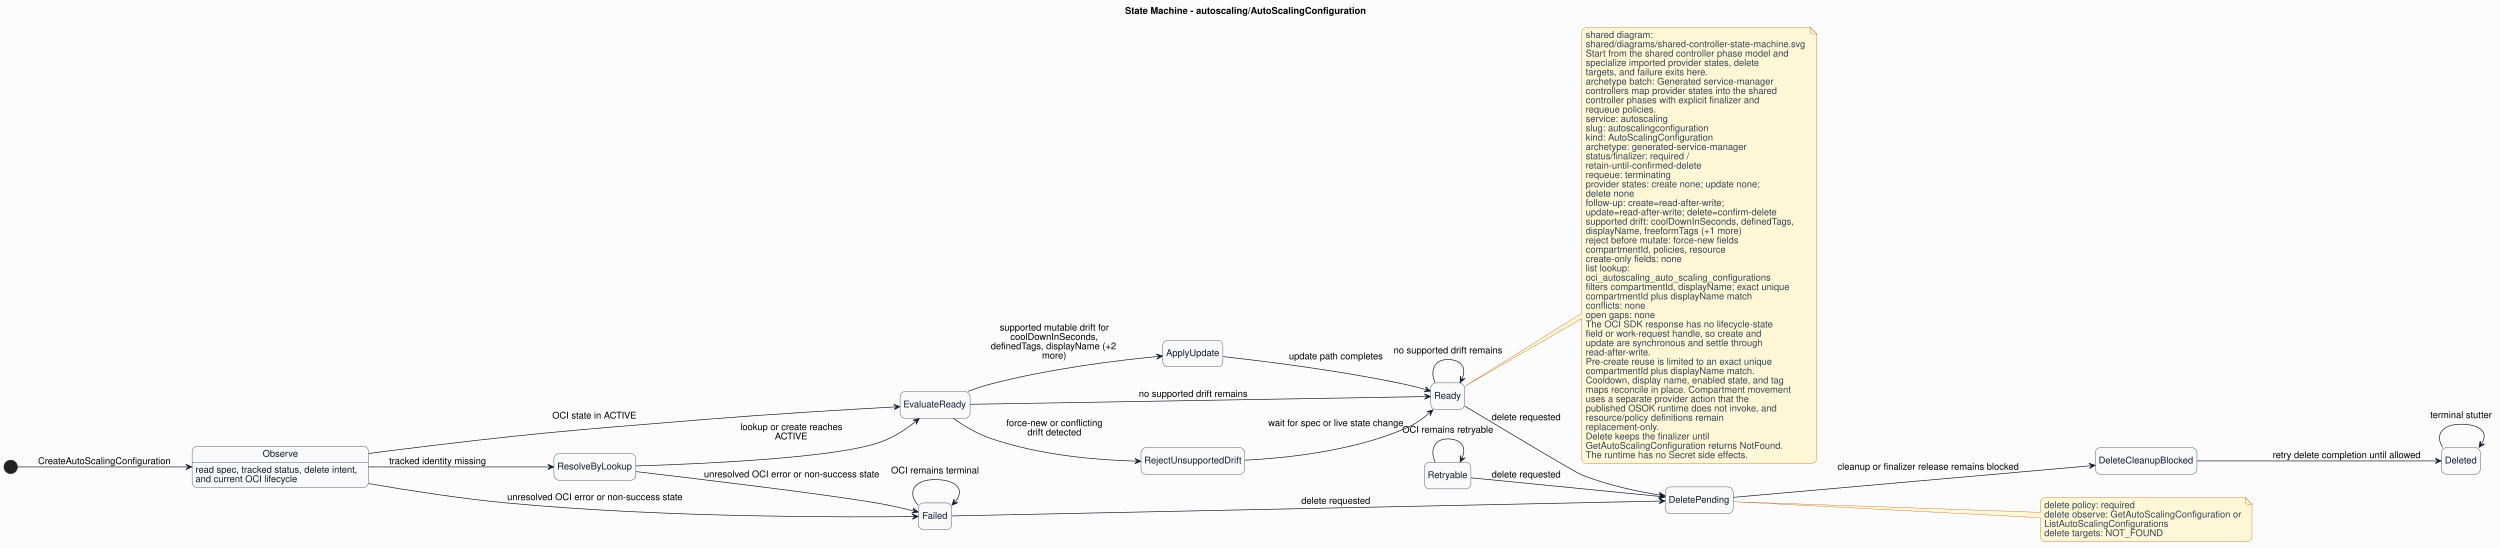
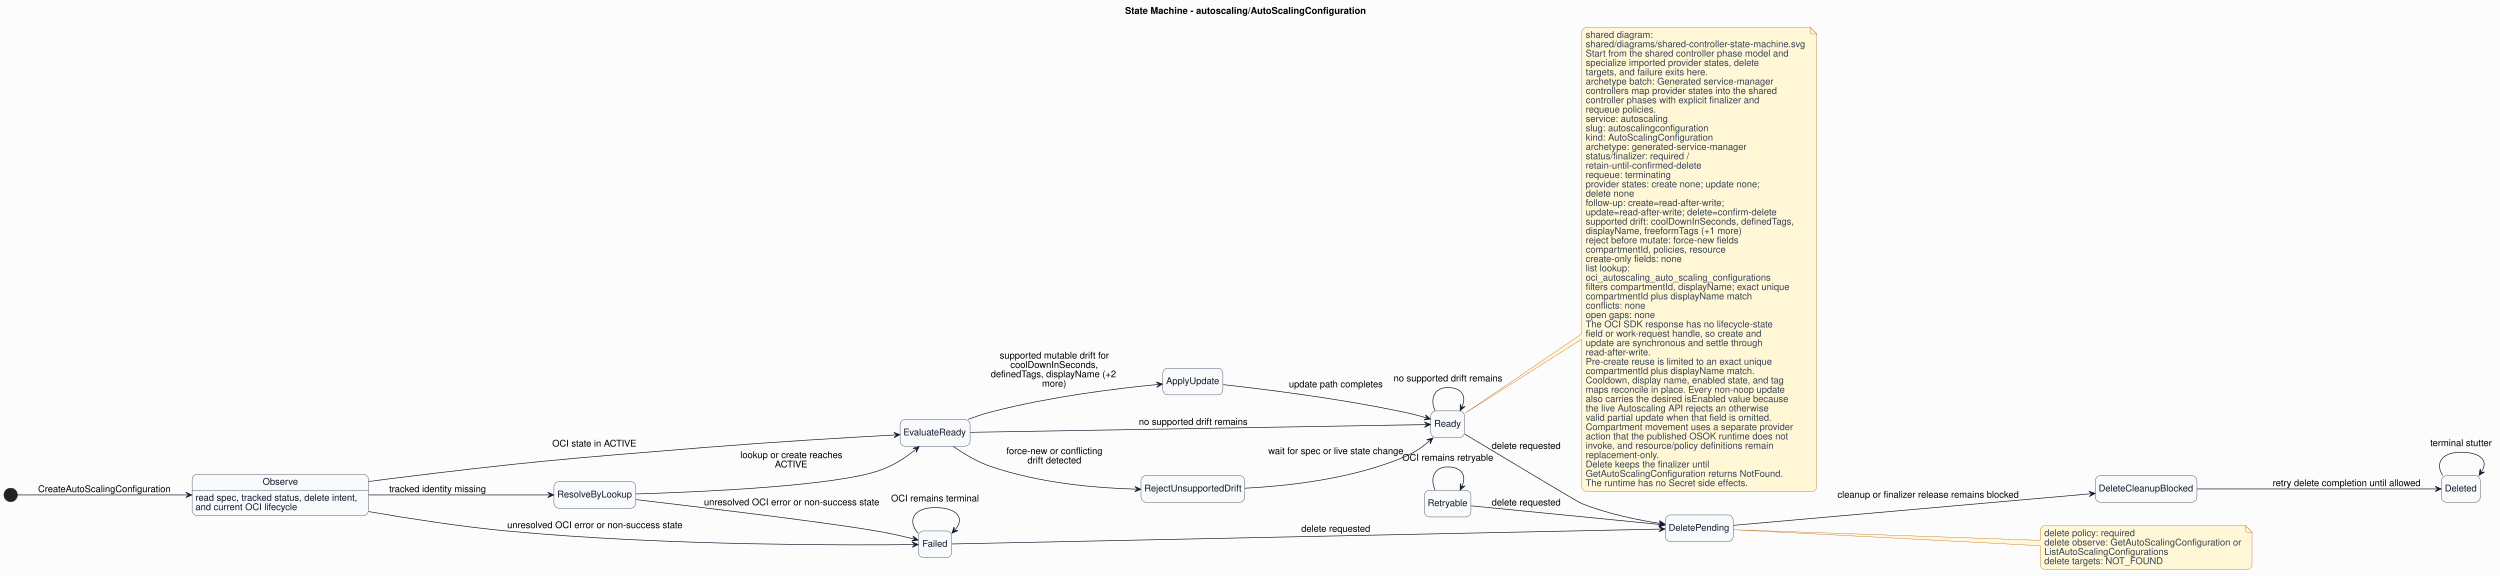
- <svg xmlns="http://www.w3.org/2000/svg" contentStyleType="text/css" data-diagram-type="STATE" height="821px" preserveAspectRatio="none" style="width:3748px;height:821px;background:#FCFCFD;" version="1.1" viewBox="0 0 3748 821" width="3748px" zoomAndPan="magnify">
+ <svg xmlns="http://www.w3.org/2000/svg" contentStyleType="text/css" data-diagram-type="STATE" height="863px" preserveAspectRatio="none" style="width:3748px;height:863px;background:#FCFCFD;" version="1.1" viewBox="0 0 3748 863" width="3748px" zoomAndPan="magnify">
  <defs />
  <g>
-     <rect fill="#FCFCFD" height="821" style="stroke:none;stroke-width:1;" width="3748" x="0" y="0" />
+     <rect fill="#FCFCFD" height="863" style="stroke:none;stroke-width:1;" width="3748" x="0" y="0" />
    <g class="title" data-source-line="10">
      <text fill="#000000" font-family="Helvetica" font-size="14" font-weight="bold" lengthAdjust="spacing" textLength="361.69" x="1686.628" y="20.78">State Machine - autoscaling/AutoScalingConfiguration</text>
    </g>
    <g class="entity" data-qualified-name="observe" id="ent0002">
-       <rect fill="#F8FAFC" height="62" rx="8" ry="8" style="stroke:#0F172A;stroke-width:0.5;" width="264.364" x="288" y="669" />
-       <line style="stroke:#0F172A;stroke-width:0.5;" x1="288" x2="552.364" y1="693" y2="693" />
-       <text fill="#0F172A" font-family="Helvetica" font-size="14" lengthAdjust="spacing" textLength="52.91" x="393.727" y="684.78">Observe</text>
-       <text fill="#0F172A" font-family="Helvetica" font-size="14" lengthAdjust="spacing" textLength="244.364" x="293" y="708.78">read spec, tracked status, delete intent,</text>
-       <text fill="#0F172A" font-family="Helvetica" font-size="14" lengthAdjust="spacing" textLength="153.282" x="293" y="722.78">and current OCI lifecycle</text>
-     </g>
-     <rect fill="#F8FAFC" height="40" rx="8" ry="8" style="stroke:#0F172A;stroke-width:0.5;" width="104.951" x="1349.36" y="587" />
-     <text fill="#0F172A" font-family="Helvetica" font-size="14" lengthAdjust="spacing" textLength="94.951" x="1354.36" y="610.78">EvaluateReady</text>
-     <rect fill="#F8FAFC" height="40" rx="8" ry="8" style="stroke:#0F172A;stroke-width:0.5;" width="50.469" x="2145.04" y="574" />
-     <text fill="#0F172A" font-family="Helvetica" font-size="14" lengthAdjust="spacing" textLength="40.469" x="2150.04" y="597.78">Ready</text>
-     <rect fill="#F8FAFC" height="40" rx="8" ry="8" style="stroke:#0F172A;stroke-width:0.5;" width="69.917" x="2135.32" y="693" />
-     <text fill="#0F172A" font-family="Helvetica" font-size="14" lengthAdjust="spacing" textLength="59.917" x="2140.32" y="716.78">Retryable</text>
-     <rect fill="#F8FAFC" height="40" rx="8" ry="8" style="stroke:#0F172A;stroke-width:0.5;" width="50" x="1376.84" y="754" />
-     <text fill="#0F172A" font-family="Helvetica" font-size="14" lengthAdjust="spacing" textLength="38.131" x="1382.775" y="777.78">Failed</text>
-     <rect fill="#F8FAFC" height="40" rx="8" ry="8" style="stroke:#0F172A;stroke-width:0.5;" width="122.848" x="830.44" y="680" />
-     <text fill="#0F172A" font-family="Helvetica" font-size="14" lengthAdjust="spacing" textLength="112.848" x="835.44" y="703.78">ResolveByLookup</text>
-     <rect fill="#F8FAFC" height="40" rx="8" ry="8" style="stroke:#0F172A;stroke-width:0.5;" width="155.51" x="1710.56" y="671" />
-     <text fill="#0F172A" font-family="Helvetica" font-size="14" lengthAdjust="spacing" textLength="145.51" x="1715.56" y="694.78">RejectUnsupportedDrift</text>
-     <rect fill="#F8FAFC" height="40" rx="8" ry="8" style="stroke:#0F172A;stroke-width:0.5;" width="90.165" x="1743.23" y="510" />
-     <text fill="#0F172A" font-family="Helvetica" font-size="14" lengthAdjust="spacing" textLength="80.165" x="1748.23" y="533.78">ApplyUpdate</text>
-     <rect fill="#F8FAFC" height="40" rx="8" ry="8" style="stroke:#0F172A;stroke-width:0.5;" width="101.848" x="2496.55" y="730" />
-     <text fill="#0F172A" font-family="Helvetica" font-size="14" lengthAdjust="spacing" textLength="91.848" x="2501.55" y="753.78">DeletePending</text>
-     <rect fill="#F8FAFC" height="40" rx="8" ry="8" style="stroke:#0F172A;stroke-width:0.5;" width="58.255" x="3660.23" y="671" />
-     <text fill="#0F172A" font-family="Helvetica" font-size="14" lengthAdjust="spacing" textLength="48.255" x="3665.23" y="694.78">Deleted</text>
-     <rect fill="#F8FAFC" height="40" rx="8" ry="8" style="stroke:#0F172A;stroke-width:0.5;" width="152.427" x="3141.26" y="671" />
-     <text fill="#0F172A" font-family="Helvetica" font-size="14" lengthAdjust="spacing" textLength="142.427" x="3146.26" y="694.78">DeleteCleanupBlocked</text>
+       <rect fill="#F8FAFC" height="62" rx="8" ry="8" style="stroke:#0F172A;stroke-width:0.5;" width="264.364" x="288" y="711" />
+       <line style="stroke:#0F172A;stroke-width:0.5;" x1="288" x2="552.364" y1="735" y2="735" />
+       <text fill="#0F172A" font-family="Helvetica" font-size="14" lengthAdjust="spacing" textLength="52.91" x="393.727" y="726.78">Observe</text>
+       <text fill="#0F172A" font-family="Helvetica" font-size="14" lengthAdjust="spacing" textLength="244.364" x="293" y="750.78">read spec, tracked status, delete intent,</text>
+       <text fill="#0F172A" font-family="Helvetica" font-size="14" lengthAdjust="spacing" textLength="153.282" x="293" y="764.78">and current OCI lifecycle</text>
+     </g>
+     <rect fill="#F8FAFC" height="40" rx="8" ry="8" style="stroke:#0F172A;stroke-width:0.5;" width="104.951" x="1349.36" y="629" />
+     <text fill="#0F172A" font-family="Helvetica" font-size="14" lengthAdjust="spacing" textLength="94.951" x="1354.36" y="652.78">EvaluateReady</text>
+     <rect fill="#F8FAFC" height="40" rx="8" ry="8" style="stroke:#0F172A;stroke-width:0.5;" width="50.469" x="2145.04" y="616" />
+     <text fill="#0F172A" font-family="Helvetica" font-size="14" lengthAdjust="spacing" textLength="40.469" x="2150.04" y="639.78">Ready</text>
+     <rect fill="#F8FAFC" height="40" rx="8" ry="8" style="stroke:#0F172A;stroke-width:0.5;" width="69.917" x="2135.32" y="735" />
+     <text fill="#0F172A" font-family="Helvetica" font-size="14" lengthAdjust="spacing" textLength="59.917" x="2140.32" y="758.78">Retryable</text>
+     <rect fill="#F8FAFC" height="40" rx="8" ry="8" style="stroke:#0F172A;stroke-width:0.5;" width="50" x="1376.84" y="796" />
+     <text fill="#0F172A" font-family="Helvetica" font-size="14" lengthAdjust="spacing" textLength="38.131" x="1382.775" y="819.78">Failed</text>
+     <rect fill="#F8FAFC" height="40" rx="8" ry="8" style="stroke:#0F172A;stroke-width:0.5;" width="122.848" x="830.44" y="722" />
+     <text fill="#0F172A" font-family="Helvetica" font-size="14" lengthAdjust="spacing" textLength="112.848" x="835.44" y="745.78">ResolveByLookup</text>
+     <rect fill="#F8FAFC" height="40" rx="8" ry="8" style="stroke:#0F172A;stroke-width:0.5;" width="155.51" x="1710.56" y="713" />
+     <text fill="#0F172A" font-family="Helvetica" font-size="14" lengthAdjust="spacing" textLength="145.51" x="1715.56" y="736.78">RejectUnsupportedDrift</text>
+     <rect fill="#F8FAFC" height="40" rx="8" ry="8" style="stroke:#0F172A;stroke-width:0.5;" width="90.165" x="1743.23" y="552" />
+     <text fill="#0F172A" font-family="Helvetica" font-size="14" lengthAdjust="spacing" textLength="80.165" x="1748.23" y="575.78">ApplyUpdate</text>
+     <rect fill="#F8FAFC" height="40" rx="8" ry="8" style="stroke:#0F172A;stroke-width:0.5;" width="101.848" x="2496.55" y="772" />
+     <text fill="#0F172A" font-family="Helvetica" font-size="14" lengthAdjust="spacing" textLength="91.848" x="2501.55" y="795.78">DeletePending</text>
+     <rect fill="#F8FAFC" height="40" rx="8" ry="8" style="stroke:#0F172A;stroke-width:0.5;" width="58.255" x="3660.23" y="713" />
+     <text fill="#0F172A" font-family="Helvetica" font-size="14" lengthAdjust="spacing" textLength="48.255" x="3665.23" y="736.78">Deleted</text>
+     <rect fill="#F8FAFC" height="40" rx="8" ry="8" style="stroke:#0F172A;stroke-width:0.5;" width="152.427" x="3141.26" y="713" />
+     <text fill="#0F172A" font-family="Helvetica" font-size="14" lengthAdjust="spacing" textLength="142.427" x="3146.26" y="736.78">DeleteCleanupBlocked</text>
    <g class="start_entity" data-qualified-name=".start." data-source-line="32" id="ent0002">
-       <ellipse cx="16" cy="700" fill="#222222" rx="10" ry="10" style="stroke:#222222;stroke-width:1;" />
+       <ellipse cx="16" cy="742" fill="#222222" rx="10" ry="10" style="stroke:#222222;stroke-width:1;" />
    </g>
    <g class="entity" data-qualified-name="GMN2" data-source-line="53" id="ent0003">
-       <path d="M2371.23,49 L2371.23,469.79 L2195.89,579.17 L2371.23,477.79 L2371.23,687 A8,8 0 0 0 2379.23,695 L2715.711,695 A8,8 0 0 0 2723.711,687 L2723.711,51 L2713.711,41 L2379.23,41 A8,8 0 0 0 2371.23,49" fill="#FFF7D6" style="stroke:#B45309;stroke-width:0.5;" />
+       <path d="M2371.23,49 L2371.23,500.62 L2195.89,619.79 L2371.23,508.62 L2371.23,729 A8,8 0 0 0 2379.23,737 L2715.711,737 A8,8 0 0 0 2723.711,729 L2723.711,51 L2713.711,41 L2379.23,41 A8,8 0 0 0 2371.23,49" fill="#FFF7D6" style="stroke:#B45309;stroke-width:0.5;" />
      <path d="M2713.711,41 L2713.711,47 A4,4 0 0 0 2717.711,51 L2723.711,51 L2713.711,41" fill="#FFF7D6" style="stroke:#B45309;stroke-width:0.5;" />
      <text fill="#334155" font-family="Helvetica" font-size="14" lengthAdjust="spacing" textLength="101.165" x="2377.23" y="56.78">shared diagram:</text>
      <text fill="#334155" font-family="Helvetica" font-size="14" lengthAdjust="spacing" textLength="331.481" x="2377.23" y="70.78">shared/diagrams/shared-controller-state-machine.svg</text>
      <text fill="#334155" font-family="Helvetica" font-size="14" lengthAdjust="spacing" textLength="304.274" x="2377.23" y="84.78">Start from the shared controller phase model and</text>
      <text fill="#334155" font-family="Helvetica" font-size="14" lengthAdjust="spacing" textLength="261.468" x="2377.23" y="98.78">specialize imported provider states, delete</text>
      <text fill="#334155" font-family="Helvetica" font-size="14" lengthAdjust="spacing" textLength="184.434" x="2377.23" y="112.78">targets, and failure exits here.</text>
      <text fill="#334155" font-family="Helvetica" font-size="14" lengthAdjust="spacing" textLength="281.709" x="2377.23" y="126.78">archetype batch: Generated service-manager</text>
      <text fill="#334155" font-family="Helvetica" font-size="14" lengthAdjust="spacing" textLength="287.923" x="2377.23" y="140.78">controllers map provider states into the shared</text>
      <text fill="#334155" font-family="Helvetica" font-size="14" lengthAdjust="spacing" textLength="261.461" x="2377.23" y="154.78">controller phases with explicit finalizer and</text>
      <text fill="#334155" font-family="Helvetica" font-size="14" lengthAdjust="spacing" textLength="105.848" x="2377.23" y="168.78">requeue policies.</text>
      <text fill="#334155" font-family="Helvetica" font-size="14" lengthAdjust="spacing" textLength="122.951" x="2377.23" y="182.78">service: autoscaling</text>
      <text fill="#334155" font-family="Helvetica" font-size="14" lengthAdjust="spacing" textLength="184.454" x="2377.23" y="196.78">slug: autoscalingconfiguration</text>
      <text fill="#334155" font-family="Helvetica" font-size="14" lengthAdjust="spacing" textLength="191.454" x="2377.23" y="210.78">kind: AutoScalingConfiguration</text>
      <text fill="#334155" font-family="Helvetica" font-size="14" lengthAdjust="spacing" textLength="241.24" x="2377.23" y="224.78">archetype: generated-service-manager</text>
      <text fill="#334155" font-family="Helvetica" font-size="14" lengthAdjust="spacing" textLength="156.406" x="2377.23" y="238.78">status/finalizer: required /</text>
      <text fill="#334155" font-family="Helvetica" font-size="14" lengthAdjust="spacing" textLength="174.303" x="2377.23" y="252.78">retain-until-confirmed-delete</text>
      <text fill="#334155" font-family="Helvetica" font-size="14" lengthAdjust="spacing" textLength="128.413" x="2377.23" y="266.78">requeue: terminating</text>
      <text fill="#334155" font-family="Helvetica" font-size="14" lengthAdjust="spacing" textLength="263.067" x="2377.23" y="280.78">provider states: create none; update none;</text>
      <text fill="#334155" font-family="Helvetica" font-size="14" lengthAdjust="spacing" textLength="73.179" x="2377.23" y="294.78">delete none</text>
      <text fill="#334155" font-family="Helvetica" font-size="14" lengthAdjust="spacing" textLength="209.699" x="2377.23" y="308.78">follow-up: create=read-after-write;</text>
      <text fill="#334155" font-family="Helvetica" font-size="14" lengthAdjust="spacing" textLength="288.716" x="2377.23" y="322.78">update=read-after-write; delete=confirm-delete</text>
      <text fill="#334155" font-family="Helvetica" font-size="14" lengthAdjust="spacing" textLength="313.633" x="2377.23" y="336.78">supported drift: coolDownInSeconds, definedTags,</text>
      <text fill="#334155" font-family="Helvetica" font-size="14" lengthAdjust="spacing" textLength="236.913" x="2377.23" y="350.78">displayName, freeformTags (+1 more)</text>
      <text fill="#334155" font-family="Helvetica" font-size="14" lengthAdjust="spacing" textLength="230.33" x="2377.23" y="364.78">reject before mutate: force-new fields</text>
      <text fill="#334155" font-family="Helvetica" font-size="14" lengthAdjust="spacing" textLength="210.089" x="2377.23" y="378.78">compartmentId, policies, resource</text>
      <text fill="#334155" font-family="Helvetica" font-size="14" lengthAdjust="spacing" textLength="144.751" x="2377.23" y="392.78">create-only fields: none</text>
      <text fill="#334155" font-family="Helvetica" font-size="14" lengthAdjust="spacing" textLength="66.144" x="2377.23" y="406.78">list lookup:</text>
      <text fill="#334155" font-family="Helvetica" font-size="14" lengthAdjust="spacing" textLength="277.86" x="2377.23" y="420.78">oci_autoscaling_auto_scaling_configurations</text>
      <text fill="#334155" font-family="Helvetica" font-size="14" lengthAdjust="spacing" textLength="306.585" x="2377.23" y="434.78">filters compartmentId, displayName; exact unique</text>
      <text fill="#334155" font-family="Helvetica" font-size="14" lengthAdjust="spacing" textLength="249.772" x="2377.23" y="448.78">compartmentId plus displayName match</text>
      <text fill="#334155" font-family="Helvetica" font-size="14" lengthAdjust="spacing" textLength="89.496" x="2377.23" y="462.78">conflicts: none</text>
      <text fill="#334155" font-family="Helvetica" font-size="14" lengthAdjust="spacing" textLength="104.316" x="2377.23" y="476.78">open gaps: none</text>
      <text fill="#334155" font-family="Helvetica" font-size="14" lengthAdjust="spacing" textLength="281.682" x="2377.23" y="490.78">The OCI SDK response has no lifecycle-state</text>
      <text fill="#334155" font-family="Helvetica" font-size="14" lengthAdjust="spacing" textLength="265.371" x="2377.23" y="504.78">field or work-request handle, so create and</text>
      <text fill="#334155" font-family="Helvetica" font-size="14" lengthAdjust="spacing" textLength="266.185" x="2377.23" y="518.78">update are synchronous and settle through</text>
      <text fill="#334155" font-family="Helvetica" font-size="14" lengthAdjust="spacing" textLength="98.807" x="2377.23" y="532.78">read-after-write.</text>
      <text fill="#334155" font-family="Helvetica" font-size="14" lengthAdjust="spacing" textLength="280.923" x="2377.23" y="546.78">Pre-create reuse is limited to an exact unique</text>
      <text fill="#334155" font-family="Helvetica" font-size="14" lengthAdjust="spacing" textLength="253.661" x="2377.23" y="560.78">compartmentId plus displayName match.</text>
      <text fill="#334155" font-family="Helvetica" font-size="14" lengthAdjust="spacing" textLength="298.867" x="2377.23" y="574.78">Cooldown, display name, enabled state, and tag</text>
-       <text fill="#334155" font-family="Helvetica" font-size="14" lengthAdjust="spacing" textLength="308.13" x="2377.23" y="588.78">maps reconcile in place. Compartment movement</text>
-       <text fill="#334155" font-family="Helvetica" font-size="14" lengthAdjust="spacing" textLength="245.93" x="2377.23" y="602.78">uses a separate provider action that the</text>
-       <text fill="#334155" font-family="Helvetica" font-size="14" lengthAdjust="spacing" textLength="287.95" x="2377.23" y="616.78">published OSOK runtime does not invoke, and</text>
-       <text fill="#334155" font-family="Helvetica" font-size="14" lengthAdjust="spacing" textLength="207.765" x="2377.23" y="630.78">resource/policy definitions remain</text>
-       <text fill="#334155" font-family="Helvetica" font-size="14" lengthAdjust="spacing" textLength="111.275" x="2377.23" y="644.78">replacement-only.</text>
-       <text fill="#334155" font-family="Helvetica" font-size="14" lengthAdjust="spacing" textLength="186.772" x="2377.23" y="658.78">Delete keeps the finalizer until</text>
-       <text fill="#334155" font-family="Helvetica" font-size="14" lengthAdjust="spacing" textLength="297.281" x="2377.23" y="672.78">GetAutoScalingConfiguration returns NotFound.</text>
-       <text fill="#334155" font-family="Helvetica" font-size="14" lengthAdjust="spacing" textLength="243.565" x="2377.23" y="686.78">The runtime has no Secret side effects.</text>
-     </g>
-     <g class="entity" data-qualified-name="GMN5" data-source-line="101" id="ent0006">
-       <path d="M3058.71,754 L3058.71,768.14 L2598.68,752.18 L3058.71,776.14 L3058.71,804 A8,8 0 0 0 3066.71,812 L3368.226,812 A8,8 0 0 0 3376.226,804 L3376.226,756 L3366.226,746 L3066.71,746 A8,8 0 0 0 3058.71,754" fill="#FFF7D6" style="stroke:#B45309;stroke-width:0.5;" />
-       <path d="M3366.226,746 L3366.226,752 A4,4 0 0 0 3370.226,756 L3376.226,756 L3366.226,746" fill="#FFF7D6" style="stroke:#B45309;stroke-width:0.5;" />
-       <text fill="#334155" font-family="Helvetica" font-size="14" lengthAdjust="spacing" textLength="136.972" x="3064.71" y="761.78">delete policy: required</text>
-       <text fill="#334155" font-family="Helvetica" font-size="14" lengthAdjust="spacing" textLength="296.516" x="3064.71" y="775.78">delete observe: GetAutoScalingConfiguration or</text>
-       <text fill="#334155" font-family="Helvetica" font-size="14" lengthAdjust="spacing" textLength="186.778" x="3064.71" y="789.78">ListAutoScalingConfigurations</text>
-       <text fill="#334155" font-family="Helvetica" font-size="14" lengthAdjust="spacing" textLength="179.724" x="3064.71" y="803.78">delete targets: NOT_FOUND</text>
+       <text fill="#334155" font-family="Helvetica" font-size="14" lengthAdjust="spacing" textLength="299.626" x="2377.23" y="588.78">maps reconcile in place. Every non-noop update</text>
+       <text fill="#334155" font-family="Helvetica" font-size="14" lengthAdjust="spacing" textLength="304.295" x="2377.23" y="602.78">also carries the desired isEnabled value because</text>
+       <text fill="#334155" font-family="Helvetica" font-size="14" lengthAdjust="spacing" textLength="275.475" x="2377.23" y="616.78">the live Autoscaling API rejects an otherwise</text>
+       <text fill="#334155" font-family="Helvetica" font-size="14" lengthAdjust="spacing" textLength="279.385" x="2377.23" y="630.78">valid partial update when that field is omitted.</text>
+       <text fill="#334155" font-family="Helvetica" font-size="14" lengthAdjust="spacing" textLength="312.033" x="2377.23" y="644.78">Compartment movement uses a separate provider</text>
+       <text fill="#334155" font-family="Helvetica" font-size="14" lengthAdjust="spacing" textLength="304.295" x="2377.23" y="658.78">action that the published OSOK runtime does not</text>
+       <text fill="#334155" font-family="Helvetica" font-size="14" lengthAdjust="spacing" textLength="283.261" x="2377.23" y="672.78">invoke, and resource/policy definitions remain</text>
+       <text fill="#334155" font-family="Helvetica" font-size="14" lengthAdjust="spacing" textLength="111.275" x="2377.23" y="686.78">replacement-only.</text>
+       <text fill="#334155" font-family="Helvetica" font-size="14" lengthAdjust="spacing" textLength="186.772" x="2377.23" y="700.78">Delete keeps the finalizer until</text>
+       <text fill="#334155" font-family="Helvetica" font-size="14" lengthAdjust="spacing" textLength="297.281" x="2377.23" y="714.78">GetAutoScalingConfiguration returns NotFound.</text>
+       <text fill="#334155" font-family="Helvetica" font-size="14" lengthAdjust="spacing" textLength="243.565" x="2377.23" y="728.78">The runtime has no Secret side effects.</text>
+     </g>
+     <g class="entity" data-qualified-name="GMN5" data-source-line="104" id="ent0006">
+       <path d="M3058.71,796 L3058.71,810.14 L2598.68,794.18 L3058.71,818.14 L3058.71,846 A8,8 0 0 0 3066.71,854 L3368.226,854 A8,8 0 0 0 3376.226,846 L3376.226,798 L3366.226,788 L3066.71,788 A8,8 0 0 0 3058.71,796" fill="#FFF7D6" style="stroke:#B45309;stroke-width:0.5;" />
+       <path d="M3366.226,788 L3366.226,794 A4,4 0 0 0 3370.226,798 L3376.226,798 L3366.226,788" fill="#FFF7D6" style="stroke:#B45309;stroke-width:0.5;" />
+       <text fill="#334155" font-family="Helvetica" font-size="14" lengthAdjust="spacing" textLength="136.972" x="3064.71" y="803.78">delete policy: required</text>
+       <text fill="#334155" font-family="Helvetica" font-size="14" lengthAdjust="spacing" textLength="296.516" x="3064.71" y="817.78">delete observe: GetAutoScalingConfiguration or</text>
+       <text fill="#334155" font-family="Helvetica" font-size="14" lengthAdjust="spacing" textLength="186.778" x="3064.71" y="831.78">ListAutoScalingConfigurations</text>
+       <text fill="#334155" font-family="Helvetica" font-size="14" lengthAdjust="spacing" textLength="179.724" x="3064.71" y="845.78">delete targets: NOT_FOUND</text>
    </g>
    <g class="link" data-entity-1="ent0002" data-entity-2="ent0002" data-link-type="dependency" data-source-line="32" id="lnk3">
-       <path d="M26.16,700 C60.85,700 181.36,700 281.59,700" fill="none" id="*start*-to-observe" style="stroke:#0F172A;stroke-width:1;" />
-       <polygon fill="#0F172A" points="287.59,700,278.59,696,282.59,700,278.59,704,287.59,700" style="stroke:#0F172A;stroke-width:1;" />
-       <text fill="#000000" font-family="Helvetica" font-size="14" lengthAdjust="spacing" textLength="200.013" x="57" y="695.78">CreateAutoScalingConfiguration</text>
+       <path d="M26.16,742 C60.85,742 181.36,742 281.59,742" fill="none" id="*start*-to-observe" style="stroke:#0F172A;stroke-width:1;" />
+       <polygon fill="#0F172A" points="287.59,742,278.59,738,282.59,742,278.59,746,287.59,742" style="stroke:#0F172A;stroke-width:1;" />
+       <text fill="#000000" font-family="Helvetica" font-size="14" lengthAdjust="spacing" textLength="200.013" x="57" y="737.78">CreateAutoScalingConfiguration</text>
    </g>
    <g class="link" data-entity-1="ent0002" data-entity-2="ent0007" data-link-type="dependency" data-source-line="33" id="lnk4">
-       <path d="M552.64,700 C643.55,700 754.29,700 824.14,700" fill="none" id="observe-to-resolve_by_lookup" style="stroke:#0F172A;stroke-width:1;" />
-       <polygon fill="#0F172A" points="830.14,700,821.14,696,825.14,700,821.14,704,830.14,700" style="stroke:#0F172A;stroke-width:1;" />
-       <text fill="#000000" font-family="Helvetica" font-size="14" lengthAdjust="spacing" textLength="145.503" x="583.36" y="695.78">tracked identity missing</text>
+       <path d="M552.64,742 C643.55,742 754.29,742 824.14,742" fill="none" id="observe-to-resolve_by_lookup" style="stroke:#0F172A;stroke-width:1;" />
+       <polygon fill="#0F172A" points="830.14,742,821.14,738,825.14,742,821.14,746,830.14,742" style="stroke:#0F172A;stroke-width:1;" />
+       <text fill="#000000" font-family="Helvetica" font-size="14" lengthAdjust="spacing" textLength="145.503" x="583.36" y="737.78">tracked identity missing</text>
    </g>
    <g class="link" data-entity-1="ent0007" data-entity-2="ent0003" data-link-type="dependency" data-source-line="34" id="lnk5">
-       <path d="M953.64,698.54 C1054.94,695.46 1253.69,686.55 1319.36,663 C1341.18,655.18 1357.989,643.821 1373.409,631.251" fill="none" id="resolve_by_lookup-to-evaluate_ready" style="stroke:#0F172A;stroke-width:1;" />
-       <polygon fill="#0F172A" points="1378.06,627.46,1368.557,630.046,1374.185,630.619,1373.611,636.247,1378.06,627.46" style="stroke:#0F172A;stroke-width:1;" />
-       <text fill="#000000" font-family="Helvetica" font-size="14" lengthAdjust="spacing" textLength="154.089" x="1109.86" y="644.78">lookup or create reaches</text>
-       <text fill="#000000" font-family="Helvetica" font-size="14" lengthAdjust="spacing" textLength="50.565" x="1161.622" y="658.78">ACTIVE</text>
+       <path d="M953.64,740.54 C1054.94,737.46 1253.69,728.55 1319.36,705 C1341.18,697.18 1357.989,685.821 1373.409,673.251" fill="none" id="resolve_by_lookup-to-evaluate_ready" style="stroke:#0F172A;stroke-width:1;" />
+       <polygon fill="#0F172A" points="1378.06,669.46,1368.557,672.046,1374.185,672.619,1373.611,678.247,1378.06,669.46" style="stroke:#0F172A;stroke-width:1;" />
+       <text fill="#000000" font-family="Helvetica" font-size="14" lengthAdjust="spacing" textLength="154.089" x="1109.86" y="686.78">lookup or create reaches</text>
+       <text fill="#000000" font-family="Helvetica" font-size="14" lengthAdjust="spacing" textLength="50.565" x="1161.622" y="700.78">ACTIVE</text>
    </g>
    <g class="link" data-entity-1="ent0007" data-entity-2="ent0006" data-link-type="dependency" data-source-line="35" id="lnk6">
-       <path d="M953.74,707.08 C1054.24,718.9 1250.58,742.58 1319.36,755 C1338.66,758.48 1354.439,762.124 1370.549,766.154" fill="none" id="resolve_by_lookup-to-failed" style="stroke:#0F172A;stroke-width:1;" />
-       <polygon fill="#0F172A" points="1376.37,767.61,1368.61,761.545,1371.52,766.397,1366.668,769.306,1376.37,767.61" style="stroke:#0F172A;stroke-width:1;" />
-       <text fill="#000000" font-family="Helvetica" font-size="14" lengthAdjust="spacing" textLength="263.778" x="1055.36" y="715.53">unresolved OCI error or non-success state</text>
+       <path d="M953.74,749.08 C1054.24,760.9 1250.58,784.58 1319.36,797 C1338.66,800.48 1354.439,804.124 1370.549,808.154" fill="none" id="resolve_by_lookup-to-failed" style="stroke:#0F172A;stroke-width:1;" />
+       <polygon fill="#0F172A" points="1376.37,809.61,1368.61,803.545,1371.52,808.397,1366.668,811.306,1376.37,809.61" style="stroke:#0F172A;stroke-width:1;" />
+       <text fill="#000000" font-family="Helvetica" font-size="14" lengthAdjust="spacing" textLength="263.778" x="1055.36" y="757.53">unresolved OCI error or non-success state</text>
    </g>
    <g class="link" data-entity-1="ent0002" data-entity-2="ent0003" data-link-type="dependency" data-source-line="36" id="lnk7">
-       <path d="M552.62,679.89 C562.68,678.52 572.68,677.2 582.36,676 C791.57,650.02 844.25,646.13 1054.36,629 C1158.89,620.48 1275.399,613.705 1343.149,610.025" fill="none" id="observe-to-evaluate_ready" style="stroke:#0F172A;stroke-width:1;" />
-       <polygon fill="#0F172A" points="1349.14,609.7,1339.936,606.194,1344.147,609.971,1340.37,614.182,1349.14,609.7" style="stroke:#0F172A;stroke-width:1;" />
-       <text fill="#000000" font-family="Helvetica" font-size="14" lengthAdjust="spacing" textLength="128.372" x="827.86" y="627.52">OCI state in ACTIVE</text>
+       <path d="M552.62,721.89 C562.68,720.52 572.68,719.2 582.36,718 C791.57,692.02 844.25,688.13 1054.36,671 C1158.89,662.48 1275.399,655.705 1343.149,652.025" fill="none" id="observe-to-evaluate_ready" style="stroke:#0F172A;stroke-width:1;" />
+       <polygon fill="#0F172A" points="1349.14,651.7,1339.936,648.194,1344.147,651.971,1340.37,656.182,1349.14,651.7" style="stroke:#0F172A;stroke-width:1;" />
+       <text fill="#000000" font-family="Helvetica" font-size="14" lengthAdjust="spacing" textLength="128.372" x="827.86" y="669.52">OCI state in ACTIVE</text>
    </g>
    <g class="link" data-entity-1="ent0002" data-entity-2="ent0006" data-link-type="dependency" data-source-line="37" id="lnk8">
-       <path d="M552.78,725 C615.16,735.83 690.85,747.49 759.36,754 C999.23,776.8 1285.59,775.421 1370.59,774.421" fill="none" id="observe-to-failed" style="stroke:#0F172A;stroke-width:1;" />
-       <polygon fill="#0F172A" points="1376.59,774.35,1367.544,770.456,1371.59,774.409,1367.638,778.456,1376.59,774.35" style="stroke:#0F172A;stroke-width:1;" />
-       <text fill="#000000" font-family="Helvetica" font-size="14" lengthAdjust="spacing" textLength="263.778" x="760.36" y="749.78">unresolved OCI error or non-success state</text>
+       <path d="M552.78,767 C615.16,777.83 690.85,789.49 759.36,796 C999.23,818.8 1285.59,817.421 1370.59,816.421" fill="none" id="observe-to-failed" style="stroke:#0F172A;stroke-width:1;" />
+       <polygon fill="#0F172A" points="1376.59,816.35,1367.544,812.456,1371.59,816.409,1367.638,820.456,1376.59,816.35" style="stroke:#0F172A;stroke-width:1;" />
+       <text fill="#000000" font-family="Helvetica" font-size="14" lengthAdjust="spacing" textLength="263.778" x="760.36" y="791.78">unresolved OCI error or non-success state</text>
    </g>
    <g class="link" data-entity-1="ent0003" data-entity-2="ent0008" data-link-type="dependency" data-source-line="38" id="lnk9">
-       <path d="M1429.23,627.33 C1444.49,637.98 1464.54,650.2 1484.32,657 C1558.28,682.42 1641.802,689.666 1704.282,691.376" fill="none" id="evaluate_ready-to-reject_unsupported_drift" style="stroke:#0F172A;stroke-width:1;" />
-       <polygon fill="#0F172A" points="1710.28,691.54,1701.393,687.295,1705.282,691.403,1701.174,695.292,1710.28,691.54" style="stroke:#0F172A;stroke-width:1;" />
-       <text fill="#000000" font-family="Helvetica" font-size="14" lengthAdjust="spacing" textLength="143.951" x="1508.82" y="638.78">force-new or conflicting</text>
-       <text fill="#000000" font-family="Helvetica" font-size="14" lengthAdjust="spacing" textLength="80.938" x="1540.327" y="652.78">drift detected</text>
+       <path d="M1429.23,669.33 C1444.49,679.98 1464.54,692.2 1484.32,699 C1558.28,724.42 1641.802,731.666 1704.282,733.376" fill="none" id="evaluate_ready-to-reject_unsupported_drift" style="stroke:#0F172A;stroke-width:1;" />
+       <polygon fill="#0F172A" points="1710.28,733.54,1701.393,729.295,1705.282,733.403,1701.174,737.292,1710.28,733.54" style="stroke:#0F172A;stroke-width:1;" />
+       <text fill="#000000" font-family="Helvetica" font-size="14" lengthAdjust="spacing" textLength="143.951" x="1508.82" y="680.78">force-new or conflicting</text>
+       <text fill="#000000" font-family="Helvetica" font-size="14" lengthAdjust="spacing" textLength="80.938" x="1540.327" y="694.78">drift detected</text>
    </g>
    <g class="link" data-entity-1="ent0008" data-entity-2="ent0004" data-link-type="dependency" data-source-line="39" id="lnk10">
-       <path d="M1866.28,689.95 C1932.13,686.61 2028.21,675.8 2105.32,643 C2121.15,636.26 2132.008,628.633 2143.718,618.423" fill="none" id="reject_unsupported_drift-to-ready" style="stroke:#0F172A;stroke-width:1;" />
-       <polygon fill="#0F172A" points="2148.24,614.48,2138.828,617.38,2144.471,617.766,2144.085,623.41,2148.24,614.48" style="stroke:#0F172A;stroke-width:1;" />
-       <text fill="#000000" font-family="Helvetica" font-size="14" lengthAdjust="spacing" textLength="203.882" x="1901.32" y="638.78">wait for spec or live state change</text>
+       <path d="M1866.28,731.95 C1932.13,728.61 2028.21,717.8 2105.32,685 C2121.15,678.26 2132.008,670.633 2143.718,660.423" fill="none" id="reject_unsupported_drift-to-ready" style="stroke:#0F172A;stroke-width:1;" />
+       <polygon fill="#0F172A" points="2148.24,656.48,2138.828,659.38,2144.471,659.766,2144.085,665.41,2148.24,656.48" style="stroke:#0F172A;stroke-width:1;" />
+       <text fill="#000000" font-family="Helvetica" font-size="14" lengthAdjust="spacing" textLength="203.882" x="1901.32" y="680.78">wait for spec or live state change</text>
    </g>
    <g class="link" data-entity-1="ent0003" data-entity-2="ent0009" data-link-type="dependency" data-source-line="40" id="lnk11">
-       <path d="M1451.4,586.59 C1462.11,582.64 1473.48,578.85 1484.32,576 C1574.5,552.29 1677.227,540.052 1736.837,534.342" fill="none" id="evaluate_ready-to-apply_update" style="stroke:#0F172A;stroke-width:1;" />
-       <polygon fill="#0F172A" points="1742.81,533.77,1733.47,530.646,1737.833,534.247,1734.232,538.61,1742.81,533.77" style="stroke:#0F172A;stroke-width:1;" />
-       <text fill="#000000" font-family="Helvetica" font-size="14" lengthAdjust="spacing" textLength="163.42" x="1498.746" y="495.6">supported mutable drift for</text>
-       <text fill="#000000" font-family="Helvetica" font-size="14" lengthAdjust="spacing" textLength="131.523" x="1514.694" y="509.6">coolDownInSeconds,</text>
-       <text fill="#000000" font-family="Helvetica" font-size="14" lengthAdjust="spacing" textLength="190.272" x="1485.32" y="523.6">definedTags, displayName (+2</text>
-       <text fill="#000000" font-family="Helvetica" font-size="14" lengthAdjust="spacing" textLength="36.559" x="1562.176" y="537.6">more)</text>
+       <path d="M1451.4,628.59 C1462.11,624.64 1473.48,620.85 1484.32,618 C1574.5,594.29 1677.227,582.052 1736.837,576.342" fill="none" id="evaluate_ready-to-apply_update" style="stroke:#0F172A;stroke-width:1;" />
+       <polygon fill="#0F172A" points="1742.81,575.77,1733.47,572.646,1737.833,576.247,1734.232,580.61,1742.81,575.77" style="stroke:#0F172A;stroke-width:1;" />
+       <text fill="#000000" font-family="Helvetica" font-size="14" lengthAdjust="spacing" textLength="163.42" x="1498.746" y="537.6">supported mutable drift for</text>
+       <text fill="#000000" font-family="Helvetica" font-size="14" lengthAdjust="spacing" textLength="131.523" x="1514.694" y="551.6">coolDownInSeconds,</text>
+       <text fill="#000000" font-family="Helvetica" font-size="14" lengthAdjust="spacing" textLength="190.272" x="1485.32" y="565.6">definedTags, displayName (+2</text>
+       <text fill="#000000" font-family="Helvetica" font-size="14" lengthAdjust="spacing" textLength="36.559" x="1562.176" y="579.6">more)</text>
    </g>
    <g class="link" data-entity-1="ent0009" data-entity-2="ent0004" data-link-type="dependency" data-source-line="41" id="lnk12">
-       <path d="M1833.86,534.64 C1895.34,541.46 2009.47,555.63 2105.32,576 C2118.4,578.78 2127.007,581.037 2138.797,584.527" fill="none" id="apply_update-to-ready" style="stroke:#0F172A;stroke-width:1;" />
-       <polygon fill="#0F172A" points="2144.55,586.23,2137.055,579.84,2139.756,584.811,2134.785,587.511,2144.55,586.23" style="stroke:#0F172A;stroke-width:1;" />
-       <text fill="#000000" font-family="Helvetica" font-size="14" lengthAdjust="spacing" textLength="141.654" x="1932.32" y="538.67">update path completes</text>
+       <path d="M1833.86,576.64 C1895.34,583.46 2009.47,597.63 2105.32,618 C2118.4,620.78 2127.007,623.037 2138.797,626.527" fill="none" id="apply_update-to-ready" style="stroke:#0F172A;stroke-width:1;" />
+       <polygon fill="#0F172A" points="2144.55,628.23,2137.055,621.84,2139.756,626.811,2134.785,629.511,2144.55,628.23" style="stroke:#0F172A;stroke-width:1;" />
+       <text fill="#000000" font-family="Helvetica" font-size="14" lengthAdjust="spacing" textLength="141.654" x="1932.32" y="580.67">update path completes</text>
    </g>
    <g class="link" data-entity-1="ent0003" data-entity-2="ent0004" data-link-type="dependency" data-source-line="42" id="lnk13">
-       <path d="M1454.62,606.12 C1604.77,603.57 2030.541,596.352 2138.551,594.522" fill="none" id="evaluate_ready-to-ready" style="stroke:#0F172A;stroke-width:1;" />
-       <polygon fill="#0F172A" points="2144.55,594.42,2135.483,590.573,2139.551,594.505,2135.619,598.572,2144.55,594.42" style="stroke:#0F172A;stroke-width:1;" />
-       <text fill="#000000" font-family="Helvetica" font-size="14" lengthAdjust="spacing" textLength="162.641" x="1707.32" y="594.99">no supported drift remains</text>
+       <path d="M1454.62,648.12 C1604.77,645.57 2030.541,638.352 2138.551,636.522" fill="none" id="evaluate_ready-to-ready" style="stroke:#0F172A;stroke-width:1;" />
+       <polygon fill="#0F172A" points="2144.55,636.42,2135.483,632.573,2139.551,636.505,2135.619,640.572,2144.55,636.42" style="stroke:#0F172A;stroke-width:1;" />
+       <text fill="#000000" font-family="Helvetica" font-size="14" lengthAdjust="spacing" textLength="162.641" x="1707.32" y="636.99">no supported drift remains</text>
    </g>
    <g class="link" data-entity-1="ent0004" data-entity-2="ent0004" data-link-type="dependency" data-source-line="43" id="lnk14">
-       <path d="M2151.53,573.69 C2143.52,556.73 2149.77,539 2170.27,539 C2190.78,539 2199.592,551.305 2191.582,568.265" fill="none" id="ready-to-ready" style="stroke:#0F172A;stroke-width:1;" />
-       <polygon fill="#0F172A" points="2189.02,573.69,2196.48,567.26,2191.155,569.169,2189.247,563.844,2189.02,573.69" style="stroke:#0F172A;stroke-width:1;" />
-       <text fill="#000000" font-family="Helvetica" font-size="14" lengthAdjust="spacing" textLength="162.641" x="2089.27" y="529.78">no supported drift remains</text>
+       <path d="M2151.53,615.69 C2143.52,598.73 2149.77,581 2170.27,581 C2190.78,581 2199.592,593.305 2191.582,610.265" fill="none" id="ready-to-ready" style="stroke:#0F172A;stroke-width:1;" />
+       <polygon fill="#0F172A" points="2189.02,615.69,2196.48,609.26,2191.155,611.169,2189.247,605.844,2189.02,615.69" style="stroke:#0F172A;stroke-width:1;" />
+       <text fill="#000000" font-family="Helvetica" font-size="14" lengthAdjust="spacing" textLength="162.641" x="2089.27" y="571.78">no supported drift remains</text>
    </g>
    <g class="link" data-entity-1="ent0005" data-entity-2="ent0005" data-link-type="dependency" data-source-line="44" id="lnk15">
-       <path d="M2151.53,692.69 C2143.52,675.73 2149.77,658 2170.27,658 C2190.78,658 2199.592,670.305 2191.582,687.265" fill="none" id="retryable-to-retryable" style="stroke:#0F172A;stroke-width:1;" />
-       <polygon fill="#0F172A" points="2189.02,692.69,2196.48,686.26,2191.155,688.169,2189.247,682.844,2189.02,692.69" style="stroke:#0F172A;stroke-width:1;" />
-       <text fill="#000000" font-family="Helvetica" font-size="14" lengthAdjust="spacing" textLength="136.931" x="2102.27" y="648.78">OCI remains retryable</text>
+       <path d="M2151.53,734.69 C2143.52,717.73 2149.77,700 2170.27,700 C2190.78,700 2199.592,712.305 2191.582,729.265" fill="none" id="retryable-to-retryable" style="stroke:#0F172A;stroke-width:1;" />
+       <polygon fill="#0F172A" points="2189.02,734.69,2196.48,728.26,2191.155,730.169,2189.247,724.844,2189.02,734.69" style="stroke:#0F172A;stroke-width:1;" />
+       <text fill="#000000" font-family="Helvetica" font-size="14" lengthAdjust="spacing" textLength="136.931" x="2102.27" y="690.78">OCI remains retryable</text>
    </g>
    <g class="link" data-entity-1="ent0006" data-entity-2="ent0006" data-link-type="dependency" data-source-line="45" id="lnk16">
-       <path d="M1376.48,757.39 C1360.1,739.41 1368.55,719 1401.84,719 C1435.13,719 1447.621,734.975 1431.241,752.955" fill="none" id="failed-to-failed" style="stroke:#0F172A;stroke-width:1;" />
-       <polygon fill="#0F172A" points="1427.2,757.39,1436.218,753.431,1430.567,753.694,1430.304,748.043,1427.2,757.39" style="stroke:#0F172A;stroke-width:1;" />
-       <text fill="#000000" font-family="Helvetica" font-size="14" lengthAdjust="spacing" textLength="132.255" x="1335.84" y="709.78">OCI remains terminal</text>
+       <path d="M1376.48,799.39 C1360.1,781.41 1368.55,761 1401.84,761 C1435.13,761 1447.621,776.975 1431.241,794.955" fill="none" id="failed-to-failed" style="stroke:#0F172A;stroke-width:1;" />
+       <polygon fill="#0F172A" points="1427.2,799.39,1436.218,795.431,1430.567,795.694,1430.304,790.043,1427.2,799.39" style="stroke:#0F172A;stroke-width:1;" />
+       <text fill="#000000" font-family="Helvetica" font-size="14" lengthAdjust="spacing" textLength="132.255" x="1335.84" y="751.78">OCI remains terminal</text>
    </g>
    <g class="link" data-entity-1="ent0004" data-entity-2="ent0010" data-link-type="dependency" data-source-line="46" id="lnk17">
-       <path d="M2195.98,608.87 C2247.41,639.76 2361.94,708.36 2371.23,712 C2411.81,727.9 2454.495,736.826 2490.205,742.516" fill="none" id="ready-to-delete_pending" style="stroke:#0F172A;stroke-width:1;" />
-       <polygon fill="#0F172A" points="2496.13,743.46,2487.872,738.094,2491.192,742.673,2486.613,745.994,2496.13,743.46" style="stroke:#0F172A;stroke-width:1;" />
-       <text fill="#000000" font-family="Helvetica" font-size="14" lengthAdjust="spacing" textLength="104.303" x="2236.23" y="629.96">delete requested</text>
+       <path d="M2195.9,650.8 C2248.32,682.28 2366.55,753.17 2371.23,755 C2411.78,770.84 2454.458,779.518 2490.178,784.948" fill="none" id="ready-to-delete_pending" style="stroke:#0F172A;stroke-width:1;" />
+       <polygon fill="#0F172A" points="2496.11,785.85,2487.813,780.543,2491.167,785.099,2486.611,788.452,2496.11,785.85" style="stroke:#0F172A;stroke-width:1;" />
+       <text fill="#000000" font-family="Helvetica" font-size="14" lengthAdjust="spacing" textLength="104.303" x="2236.23" y="672.99">delete requested</text>
    </g>
    <g class="link" data-entity-1="ent0005" data-entity-2="ent0010" data-link-type="dependency" data-source-line="47" id="lnk18">
-       <path d="M2205.57,716.38 C2272.05,722.94 2412.759,736.811 2490.249,744.451" fill="none" id="retryable-to-delete_pending" style="stroke:#0F172A;stroke-width:1;" />
-       <polygon fill="#0F172A" points="2496.22,745.04,2487.656,740.176,2491.244,744.549,2486.871,748.138,2496.22,745.04" style="stroke:#0F172A;stroke-width:1;" />
-       <text fill="#000000" font-family="Helvetica" font-size="14" lengthAdjust="spacing" textLength="104.303" x="2236.23" y="715.86">delete requested</text>
+       <path d="M2205.57,758.38 C2272.05,764.94 2412.759,778.811 2490.249,786.451" fill="none" id="retryable-to-delete_pending" style="stroke:#0F172A;stroke-width:1;" />
+       <polygon fill="#0F172A" points="2496.22,787.04,2487.656,782.176,2491.244,786.549,2486.871,790.138,2496.22,787.04" style="stroke:#0F172A;stroke-width:1;" />
+       <text fill="#000000" font-family="Helvetica" font-size="14" lengthAdjust="spacing" textLength="104.303" x="2236.23" y="757.86">delete requested</text>
    </g>
    <g class="link" data-entity-1="ent0006" data-entity-2="ent0010" data-link-type="dependency" data-source-line="48" id="lnk19">
-       <path d="M1427.26,773.49 C1570.01,770.49 2291.181,755.356 2490.111,751.186" fill="none" id="failed-to-delete_pending" style="stroke:#0F172A;stroke-width:1;" />
-       <polygon fill="#0F172A" points="2496.11,751.06,2487.028,747.25,2491.111,751.165,2487.196,755.248,2496.11,751.06" style="stroke:#0F172A;stroke-width:1;" />
-       <text fill="#000000" font-family="Helvetica" font-size="14" lengthAdjust="spacing" textLength="104.303" x="1950.82" y="755.3">delete requested</text>
+       <path d="M1427.26,815.49 C1570.01,812.49 2291.181,797.356 2490.111,793.186" fill="none" id="failed-to-delete_pending" style="stroke:#0F172A;stroke-width:1;" />
+       <polygon fill="#0F172A" points="2496.11,793.06,2487.028,789.25,2491.111,793.165,2487.196,797.248,2496.11,793.06" style="stroke:#0F172A;stroke-width:1;" />
+       <text fill="#000000" font-family="Helvetica" font-size="14" lengthAdjust="spacing" textLength="104.303" x="1950.82" y="797.3">delete requested</text>
    </g>
    <g class="link" data-entity-1="ent0010" data-entity-2="ent0012" data-link-type="dependency" data-source-line="49" id="lnk20">
-       <path d="M2598.68,745.57 C2714.97,735.29 2997.343,710.358 3135.003,698.198" fill="none" id="delete_pending-to-delete_cleanup_blocked" style="stroke:#0F172A;stroke-width:1;" />
-       <polygon fill="#0F172A" points="3140.98,697.67,3131.663,694.477,3135.999,698.11,3132.367,702.446,3140.98,697.67" style="stroke:#0F172A;stroke-width:1;" />
-       <text fill="#000000" font-family="Helvetica" font-size="14" lengthAdjust="spacing" textLength="273.144" x="2754.71" y="704.21">cleanup or finalizer release remains blocked</text>
+       <path d="M2598.68,787.57 C2714.97,777.29 2997.343,752.358 3135.003,740.198" fill="none" id="delete_pending-to-delete_cleanup_blocked" style="stroke:#0F172A;stroke-width:1;" />
+       <polygon fill="#0F172A" points="3140.98,739.67,3131.663,736.477,3135.999,740.11,3132.367,744.446,3140.98,739.67" style="stroke:#0F172A;stroke-width:1;" />
+       <text fill="#000000" font-family="Helvetica" font-size="14" lengthAdjust="spacing" textLength="273.144" x="2754.71" y="746.21">cleanup or finalizer release remains blocked</text>
    </g>
    <g class="link" data-entity-1="ent0012" data-entity-2="ent0011" data-link-type="dependency" data-source-line="50" id="lnk21">
-       <path d="M3293.97,691 C3400.07,691 3582.33,691 3653.78,691" fill="none" id="delete_cleanup_blocked-to-deleted" style="stroke:#0F172A;stroke-width:1;" />
-       <polygon fill="#0F172A" points="3659.78,691,3650.78,687,3654.78,691,3650.78,695,3659.78,691" style="stroke:#0F172A;stroke-width:1;" />
-       <text fill="#000000" font-family="Helvetica" font-size="14" lengthAdjust="spacing" textLength="222.565" x="3407.23" y="686.78">retry delete completion until allowed</text>
+       <path d="M3293.97,733 C3400.07,733 3582.33,733 3653.78,733" fill="none" id="delete_cleanup_blocked-to-deleted" style="stroke:#0F172A;stroke-width:1;" />
+       <polygon fill="#0F172A" points="3659.78,733,3650.78,729,3654.78,733,3650.78,737,3659.78,733" style="stroke:#0F172A;stroke-width:1;" />
+       <text fill="#000000" font-family="Helvetica" font-size="14" lengthAdjust="spacing" textLength="222.565" x="3407.23" y="728.78">retry delete completion until allowed</text>
    </g>
    <g class="link" data-entity-1="ent0011" data-entity-2="ent0011" data-link-type="dependency" data-source-line="51" id="lnk22">
-       <path d="M3662.17,670.69 C3650.55,653.73 3659.61,636 3689.36,636 C3719.1,636 3731.561,648.78 3719.941,665.74" fill="none" id="deleted-to-deleted" style="stroke:#0F172A;stroke-width:1;" />
-       <polygon fill="#0F172A" points="3716.55,670.69,3724.937,665.526,3719.376,666.565,3718.337,661.005,3716.55,670.69" style="stroke:#0F172A;stroke-width:1;" />
-       <text fill="#000000" font-family="Helvetica" font-size="14" lengthAdjust="spacing" textLength="92.586" x="3643.36" y="626.78">terminal stutter</text>
+       <path d="M3662.17,712.69 C3650.55,695.73 3659.61,678 3689.36,678 C3719.1,678 3731.561,690.78 3719.941,707.74" fill="none" id="deleted-to-deleted" style="stroke:#0F172A;stroke-width:1;" />
+       <polygon fill="#0F172A" points="3716.55,712.69,3724.937,707.526,3719.376,708.565,3718.337,703.005,3716.55,712.69" style="stroke:#0F172A;stroke-width:1;" />
+       <text fill="#000000" font-family="Helvetica" font-size="14" lengthAdjust="spacing" textLength="92.586" x="3643.36" y="668.78">terminal stutter</text>
    </g>
  </g>
</svg>
